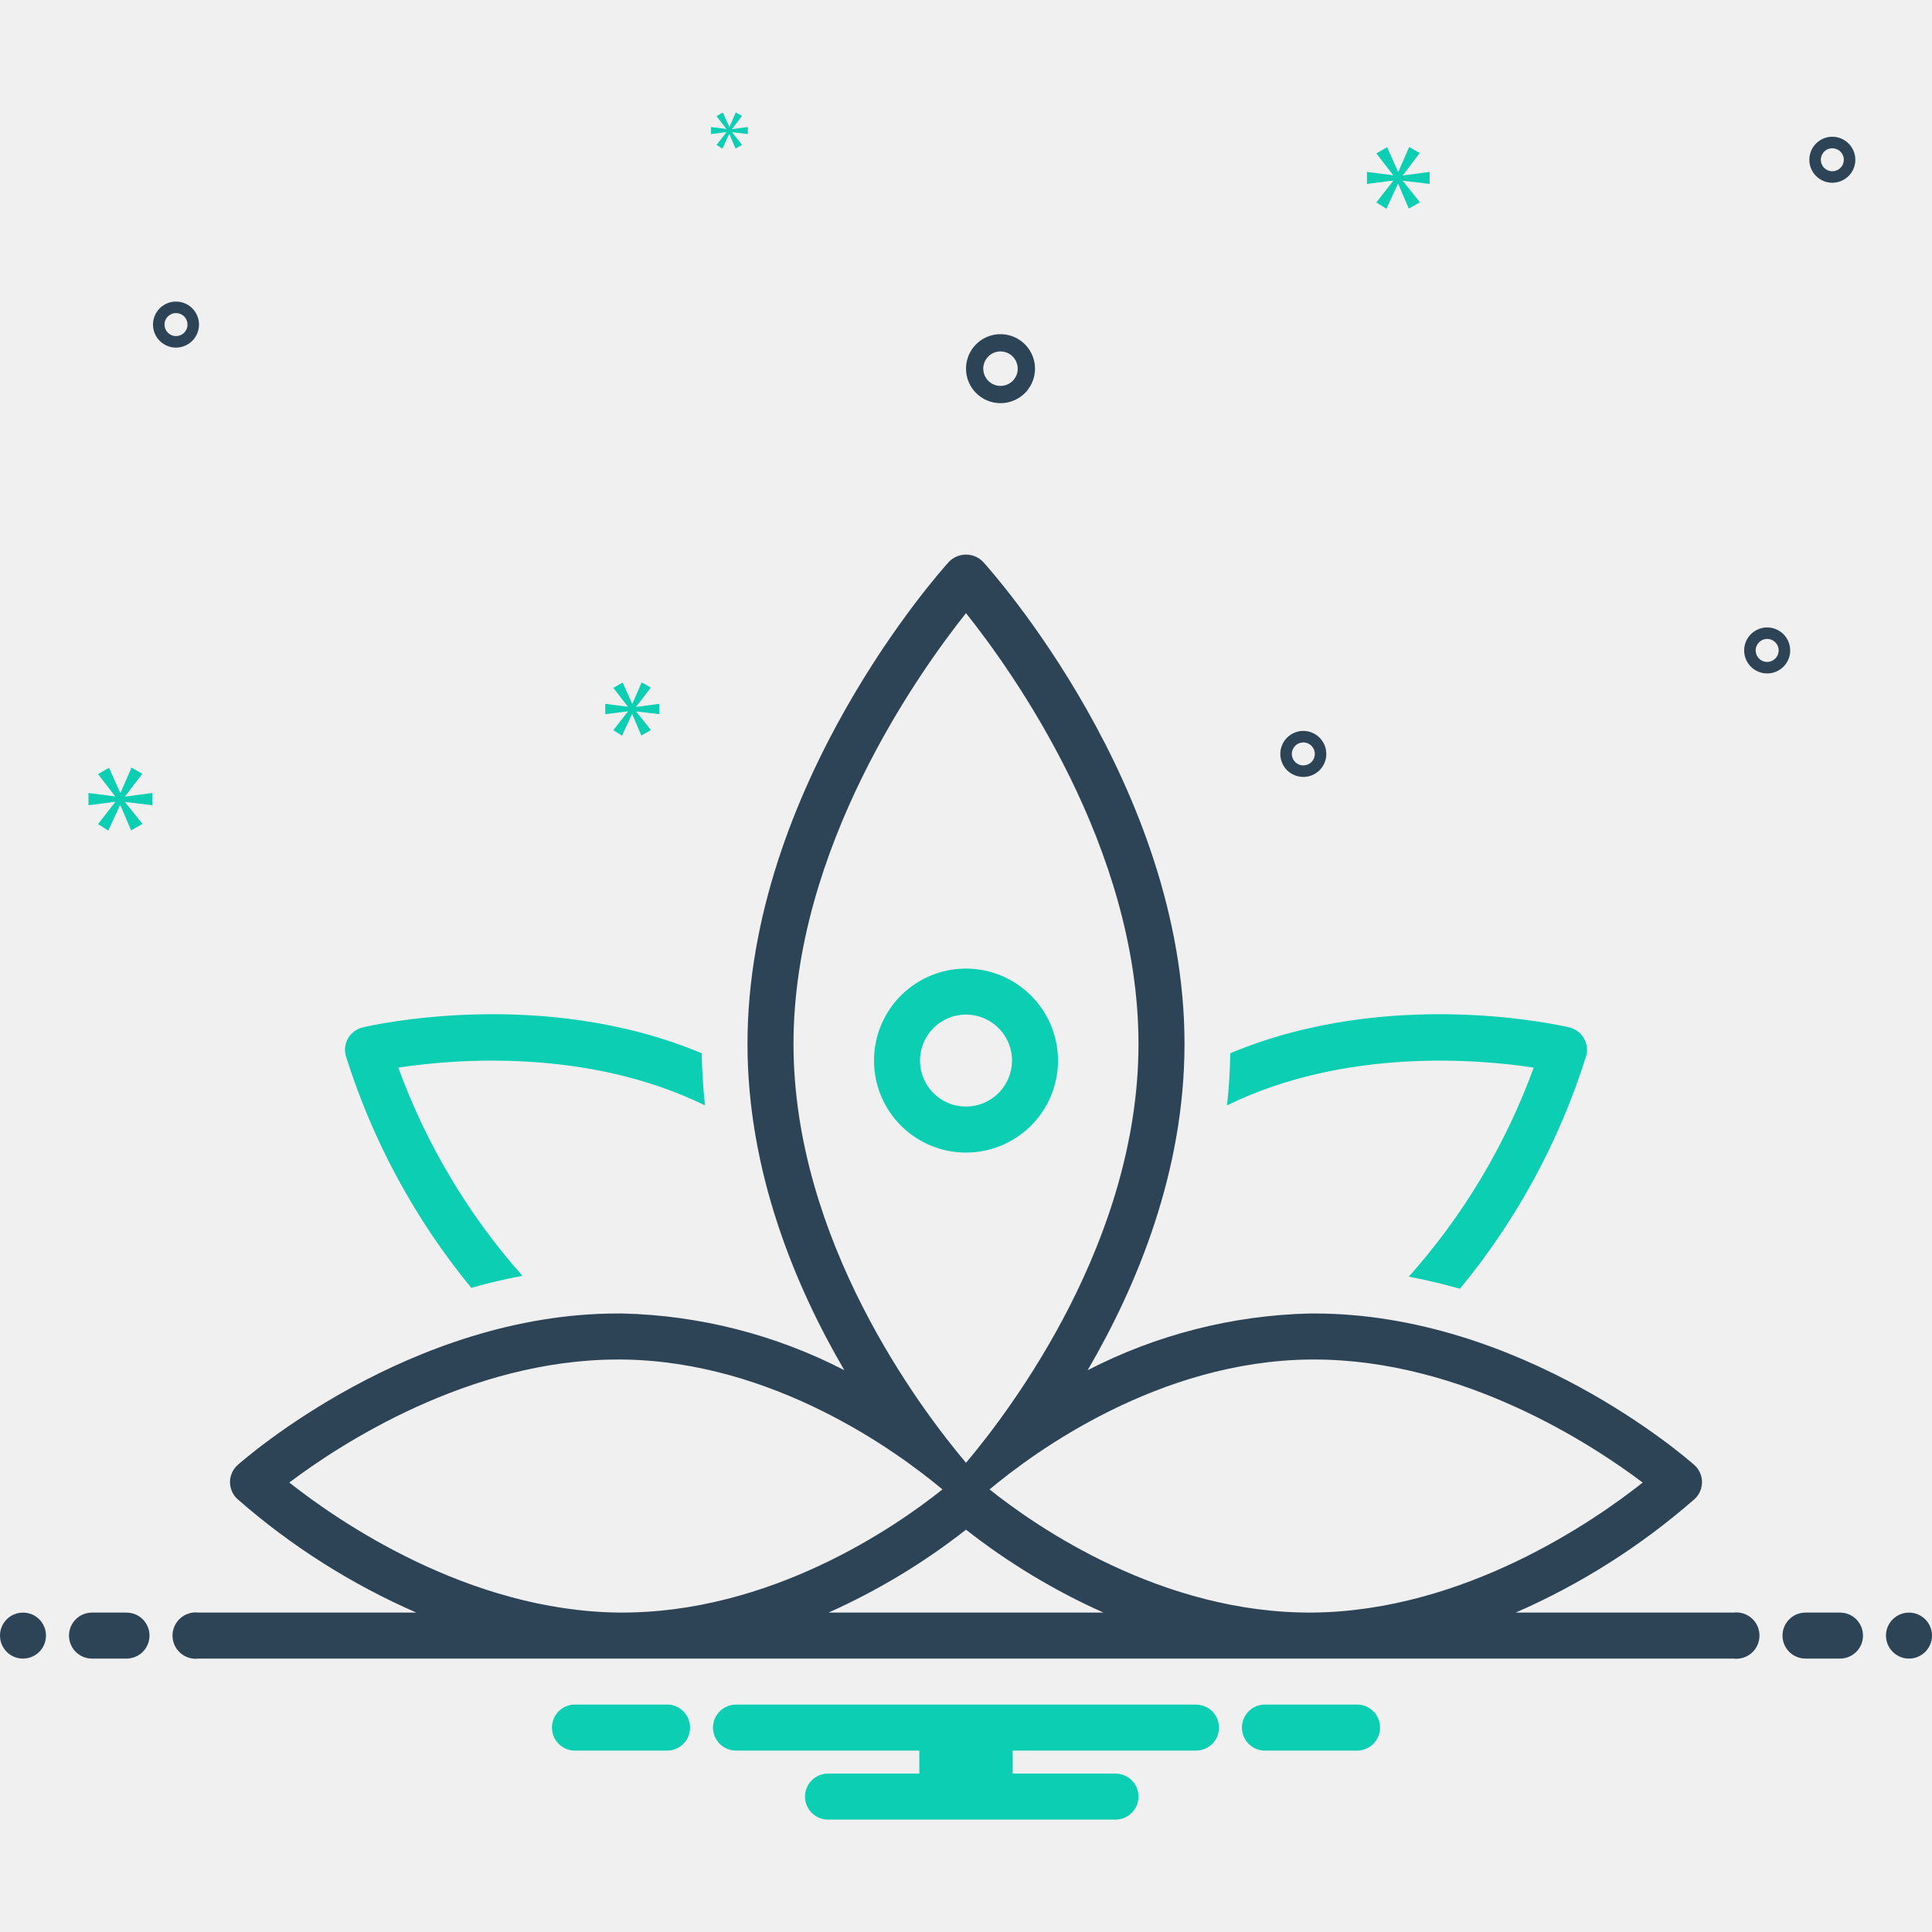
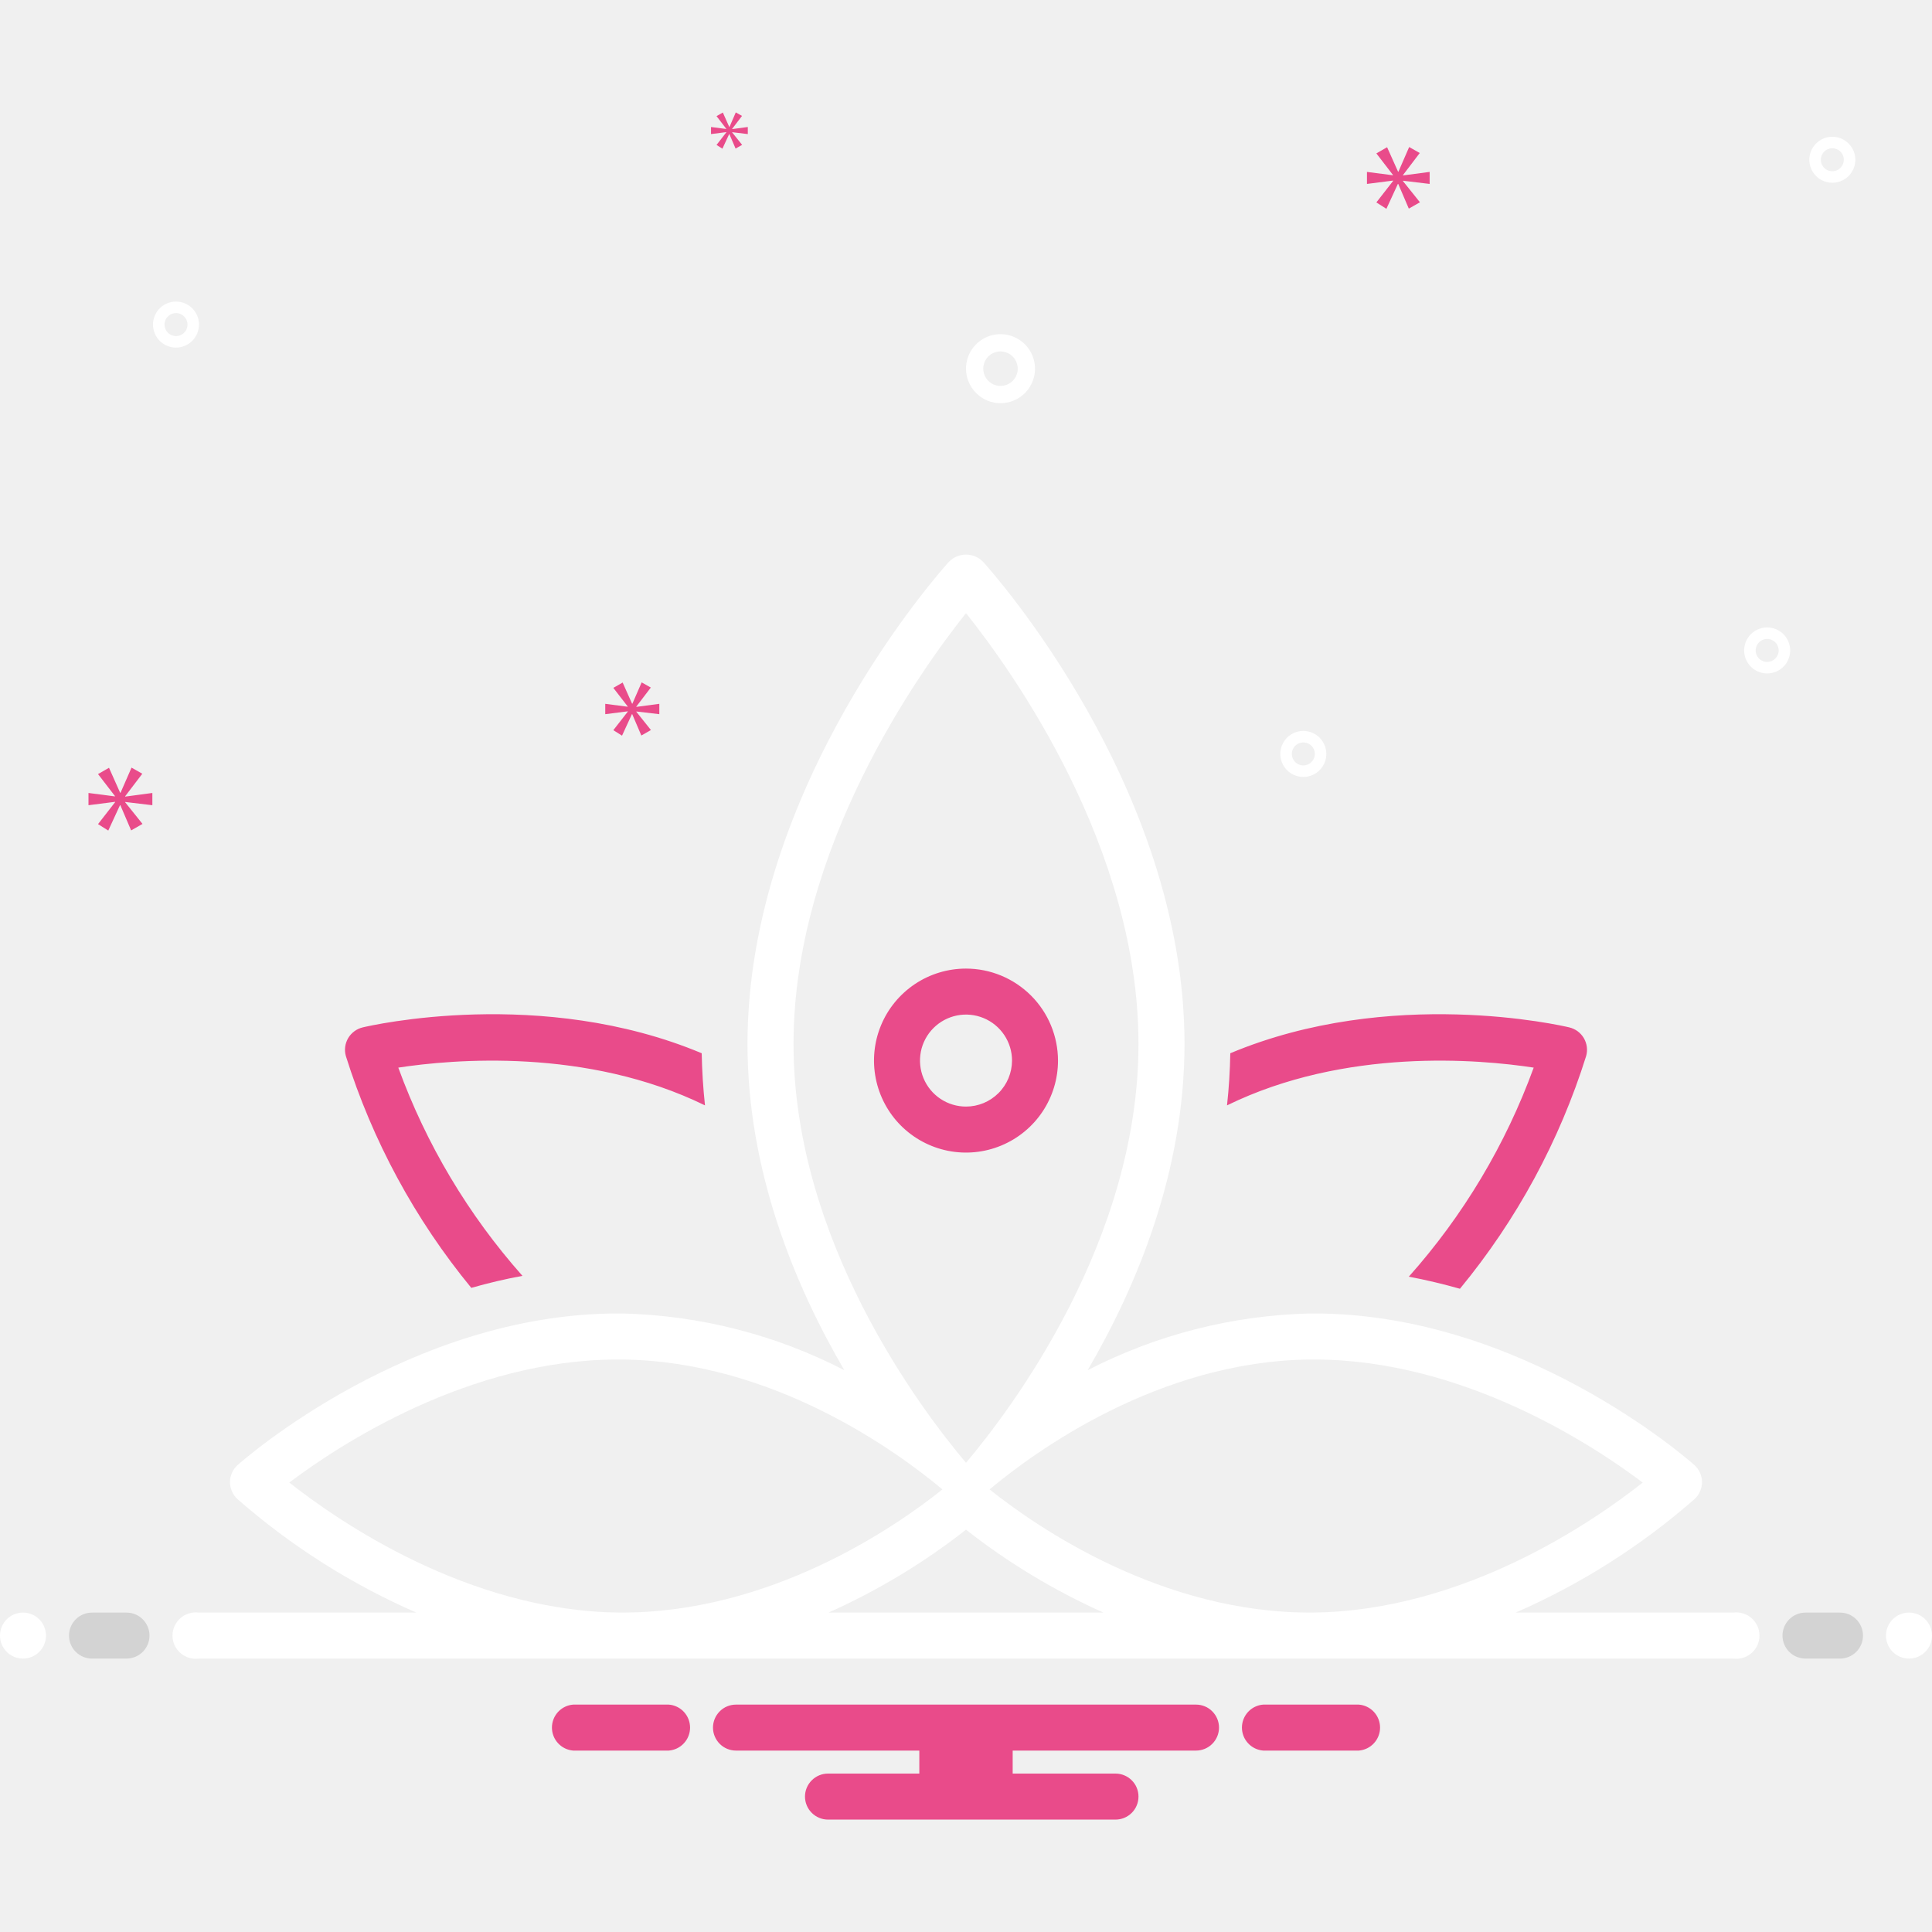
<svg xmlns="http://www.w3.org/2000/svg" width="50" height="50" viewBox="0 0 50 50" fill="none">
-   <g clip-path="url(#clip0_27_2)">
-     <path d="M12.197 33.33C12.633 33.205 13.075 33.101 13.521 33.019C12.12 31.441 11.03 29.613 10.308 27.63C11.717 27.414 15.186 27.11 18.245 28.607C18.197 28.164 18.169 27.715 18.16 27.258C14.015 25.521 9.593 26.54 9.386 26.589C9.308 26.608 9.234 26.642 9.17 26.69C9.105 26.738 9.051 26.798 9.01 26.867C8.97 26.937 8.943 27.014 8.933 27.093C8.923 27.173 8.929 27.254 8.951 27.331C9.638 29.52 10.74 31.557 12.197 33.33ZM39.692 27.63C38.967 29.622 37.87 31.458 36.46 33.04C36.914 33.126 37.355 33.232 37.783 33.353C39.25 31.575 40.359 29.53 41.049 27.331C41.071 27.254 41.077 27.173 41.067 27.093C41.057 27.014 41.03 26.937 40.99 26.867C40.949 26.798 40.895 26.738 40.831 26.69C40.766 26.642 40.692 26.608 40.614 26.589C40.407 26.54 35.985 25.521 31.84 27.258C31.832 27.714 31.804 28.164 31.755 28.607C34.815 27.11 38.283 27.414 39.692 27.63ZM25 25.067C24.529 25.067 24.069 25.206 23.677 25.468C23.286 25.73 22.98 26.101 22.8 26.537C22.62 26.971 22.573 27.45 22.665 27.912C22.757 28.374 22.983 28.798 23.316 29.131C23.649 29.464 24.074 29.691 24.535 29.783C24.997 29.875 25.476 29.828 25.911 29.647C26.346 29.467 26.718 29.162 26.98 28.77C27.241 28.379 27.381 27.919 27.381 27.448C27.38 26.816 27.129 26.211 26.683 25.765C26.236 25.319 25.631 25.067 25 25.067ZM25 28.638C24.765 28.638 24.534 28.568 24.339 28.438C24.143 28.307 23.99 28.121 23.9 27.903C23.81 27.686 23.787 27.446 23.832 27.215C23.878 26.984 23.992 26.772 24.158 26.606C24.325 26.439 24.537 26.326 24.768 26.28C24.999 26.234 25.238 26.258 25.456 26.348C25.673 26.438 25.859 26.59 25.99 26.786C26.121 26.982 26.191 27.212 26.191 27.448C26.19 27.763 26.065 28.066 25.841 28.289C25.618 28.512 25.316 28.638 25 28.638Z" fill="#0BCEB2" />
-     <path d="M25.893 10.434C26.069 10.434 26.242 10.382 26.389 10.284C26.536 10.186 26.65 10.046 26.718 9.883C26.785 9.72 26.803 9.54 26.769 9.367C26.734 9.194 26.649 9.035 26.524 8.91C26.399 8.785 26.24 8.7 26.067 8.666C25.894 8.631 25.714 8.649 25.551 8.716C25.388 8.784 25.249 8.898 25.151 9.045C25.052 9.192 25 9.365 25 9.541C25 9.778 25.094 10.005 25.262 10.172C25.429 10.34 25.656 10.434 25.893 10.434ZM25.893 9.095C25.981 9.095 26.067 9.121 26.141 9.17C26.214 9.219 26.271 9.289 26.305 9.371C26.339 9.452 26.348 9.542 26.331 9.628C26.314 9.715 26.271 9.795 26.209 9.857C26.146 9.919 26.067 9.962 25.98 9.979C25.893 9.996 25.804 9.988 25.722 9.954C25.64 9.92 25.571 9.863 25.522 9.789C25.473 9.716 25.446 9.63 25.446 9.541C25.447 9.423 25.494 9.309 25.577 9.226C25.661 9.142 25.774 9.095 25.893 9.095ZM45.734 16.238C45.617 16.238 45.501 16.273 45.404 16.338C45.306 16.404 45.229 16.497 45.184 16.605C45.139 16.714 45.127 16.834 45.15 16.949C45.173 17.065 45.23 17.171 45.313 17.254C45.397 17.337 45.503 17.394 45.618 17.417C45.734 17.44 45.853 17.428 45.962 17.383C46.071 17.338 46.164 17.262 46.229 17.164C46.295 17.066 46.33 16.951 46.33 16.833C46.329 16.675 46.267 16.524 46.155 16.412C46.043 16.301 45.892 16.238 45.734 16.238ZM45.734 17.131C45.675 17.131 45.618 17.113 45.569 17.081C45.52 17.048 45.482 17.001 45.459 16.947C45.437 16.892 45.431 16.833 45.442 16.775C45.454 16.717 45.482 16.664 45.524 16.623C45.565 16.581 45.618 16.553 45.676 16.541C45.734 16.53 45.794 16.535 45.848 16.558C45.903 16.581 45.949 16.619 45.982 16.668C46.014 16.717 46.032 16.774 46.032 16.833C46.032 16.912 46 16.988 45.945 17.043C45.889 17.099 45.813 17.131 45.734 17.131ZM33.73 18.916C33.612 18.916 33.497 18.951 33.399 19.017C33.301 19.082 33.225 19.175 33.18 19.284C33.135 19.393 33.123 19.512 33.146 19.628C33.169 19.743 33.226 19.849 33.309 19.933C33.392 20.016 33.498 20.072 33.614 20.095C33.729 20.118 33.849 20.107 33.958 20.061C34.067 20.017 34.16 19.94 34.225 19.842C34.29 19.744 34.325 19.629 34.325 19.512C34.325 19.354 34.262 19.203 34.151 19.091C34.039 18.979 33.888 18.916 33.73 18.916ZM33.73 19.809C33.671 19.809 33.614 19.792 33.565 19.759C33.516 19.726 33.478 19.68 33.455 19.625C33.433 19.571 33.427 19.511 33.438 19.453C33.45 19.396 33.478 19.343 33.52 19.301C33.561 19.259 33.614 19.231 33.672 19.22C33.73 19.208 33.79 19.214 33.844 19.237C33.898 19.259 33.945 19.297 33.977 19.346C34.01 19.395 34.028 19.453 34.028 19.512C34.028 19.59 33.996 19.666 33.94 19.722C33.885 19.778 33.809 19.809 33.73 19.809ZM47.42 3.539C47.303 3.539 47.188 3.574 47.09 3.64C46.992 3.705 46.916 3.798 46.871 3.907C46.826 4.016 46.814 4.135 46.837 4.251C46.86 4.366 46.916 4.472 47 4.555C47.083 4.639 47.189 4.695 47.304 4.718C47.42 4.741 47.54 4.729 47.648 4.684C47.757 4.639 47.85 4.563 47.916 4.465C47.981 4.367 48.016 4.252 48.016 4.135C48.016 3.977 47.953 3.825 47.841 3.714C47.73 3.602 47.578 3.539 47.42 3.539ZM47.42 4.432C47.362 4.432 47.304 4.415 47.255 4.382C47.206 4.349 47.168 4.303 47.146 4.248C47.123 4.194 47.117 4.134 47.129 4.076C47.14 4.019 47.169 3.966 47.21 3.924C47.252 3.882 47.305 3.854 47.362 3.843C47.42 3.831 47.48 3.837 47.534 3.86C47.589 3.882 47.635 3.92 47.668 3.969C47.701 4.018 47.718 4.076 47.718 4.135C47.718 4.213 47.687 4.289 47.631 4.345C47.575 4.401 47.499 4.432 47.42 4.432ZM5.15 8.4C5.15 8.283 5.115 8.167 5.05 8.07C4.985 7.972 4.892 7.895 4.783 7.85C4.674 7.805 4.554 7.794 4.439 7.816C4.323 7.839 4.217 7.896 4.134 7.979C4.051 8.063 3.994 8.169 3.971 8.284C3.948 8.4 3.96 8.519 4.005 8.628C4.05 8.737 4.126 8.83 4.224 8.895C4.322 8.961 4.437 8.996 4.555 8.996C4.713 8.995 4.864 8.933 4.976 8.821C5.087 8.709 5.15 8.558 5.15 8.4ZM4.257 8.4C4.257 8.341 4.275 8.284 4.308 8.235C4.34 8.186 4.387 8.148 4.441 8.125C4.496 8.103 4.555 8.097 4.613 8.108C4.671 8.12 4.724 8.148 4.766 8.19C4.807 8.231 4.835 8.284 4.847 8.342C4.858 8.4 4.853 8.46 4.83 8.514C4.808 8.569 4.769 8.615 4.72 8.648C4.671 8.68 4.614 8.698 4.555 8.698C4.476 8.698 4.401 8.666 4.345 8.611C4.289 8.555 4.258 8.479 4.257 8.4Z" fill="#2D4356" />
-     <path d="M3.24 20.606L3.683 20.024L3.404 19.866L3.119 20.518H3.11L2.821 19.87L2.537 20.033L2.975 20.602V20.611L2.29 20.522V20.839L2.979 20.751V20.76L2.537 21.328L2.802 21.495L3.105 20.839H3.115L3.394 21.491L3.688 21.323L3.24 20.764V20.755L3.943 20.839V20.522L3.24 20.616V20.606ZM18.798 3.424L18.544 3.751L18.696 3.848L18.87 3.47H18.876L19.037 3.845L19.206 3.749L18.948 3.427V3.421L19.353 3.47V3.287L18.948 3.341V3.335L19.203 3L19.042 2.909L18.879 3.285H18.873L18.707 2.912L18.544 3.006L18.796 3.333V3.338L18.401 3.287V3.47L18.798 3.419V3.424ZM36.999 4.76V4.449L36.309 4.54V4.531L36.743 3.96L36.469 3.805L36.191 4.444H36.181L35.898 3.81L35.62 3.97L36.049 4.527V4.536L35.377 4.449V4.76L36.054 4.673V4.682L35.62 5.239L35.88 5.404L36.177 4.76H36.186L36.46 5.399L36.748 5.235L36.309 4.687V4.677L36.999 4.76ZM16.468 18.286L16.843 17.794L16.606 17.66L16.366 18.211H16.358L16.114 17.664L15.873 17.802L16.244 18.282V18.29L15.664 18.215V18.483L16.248 18.409V18.416L15.873 18.897L16.098 19.039L16.354 18.483H16.362L16.598 19.035L16.846 18.893L16.468 18.42V18.413L17.063 18.483V18.215L16.468 18.294V18.286Z" fill="#0BCEB2" />
-     <path d="M0.595 42.924C0.924 42.924 1.19 42.658 1.19 42.329C1.19 42 0.924 41.734 0.595 41.734C0.266 41.734 0 42 0 42.329C0 42.658 0.266 42.924 0.595 42.924Z" fill="#2D4356" />
-     <path d="M3.274 41.734H2.381C2.223 41.734 2.072 41.796 1.96 41.908C1.848 42.02 1.786 42.171 1.786 42.329C1.786 42.487 1.848 42.638 1.96 42.75C2.072 42.861 2.223 42.924 2.381 42.924H3.274C3.432 42.924 3.583 42.861 3.695 42.75C3.806 42.638 3.869 42.487 3.869 42.329C3.869 42.171 3.806 42.02 3.695 41.908C3.583 41.796 3.432 41.734 3.274 41.734ZM47.619 41.734H46.726C46.568 41.734 46.417 41.796 46.305 41.908C46.194 42.02 46.131 42.171 46.131 42.329C46.131 42.487 46.194 42.638 46.305 42.75C46.417 42.861 46.568 42.924 46.726 42.924H47.619C47.777 42.924 47.928 42.861 48.04 42.75C48.152 42.638 48.214 42.487 48.214 42.329C48.214 42.171 48.152 42.02 48.04 41.908C47.928 41.796 47.777 41.734 47.619 41.734Z" fill="#2D4356" />
-     <path d="M49.405 42.924C49.733 42.924 50 42.658 50 42.329C50 42 49.733 41.734 49.405 41.734C49.076 41.734 48.809 42 48.809 42.329C48.809 42.658 49.076 42.924 49.405 42.924Z" fill="#2D4356" />
-     <path d="M35.165 44.115H32.692C32.542 44.126 32.402 44.194 32.3 44.304C32.198 44.415 32.141 44.559 32.141 44.71C32.141 44.86 32.198 45.005 32.3 45.115C32.402 45.226 32.542 45.293 32.692 45.305H35.165C35.315 45.293 35.455 45.226 35.557 45.115C35.659 45.005 35.716 44.86 35.716 44.71C35.716 44.559 35.659 44.415 35.557 44.304C35.455 44.194 35.315 44.126 35.165 44.115ZM17.308 44.115H14.835C14.685 44.126 14.545 44.194 14.443 44.304C14.341 44.415 14.284 44.559 14.284 44.71C14.284 44.86 14.341 45.005 14.443 45.115C14.545 45.226 14.685 45.293 14.835 45.305H17.308C17.458 45.293 17.598 45.226 17.7 45.115C17.802 45.005 17.859 44.86 17.859 44.71C17.859 44.559 17.802 44.415 17.7 44.304C17.598 44.194 17.458 44.126 17.308 44.115ZM30.952 44.115H19.048C18.89 44.115 18.738 44.177 18.627 44.289C18.515 44.401 18.452 44.552 18.452 44.71C18.452 44.868 18.515 45.019 18.627 45.131C18.738 45.242 18.89 45.305 19.048 45.305H23.792V45.9H21.429C21.271 45.9 21.119 45.963 21.008 46.075C20.896 46.186 20.833 46.338 20.833 46.495C20.833 46.653 20.896 46.805 21.008 46.916C21.119 47.028 21.271 47.091 21.429 47.091H28.869C29.027 47.091 29.178 47.028 29.29 46.916C29.402 46.805 29.464 46.653 29.464 46.495C29.464 46.338 29.402 46.186 29.29 46.075C29.178 45.963 29.027 45.9 28.869 45.9H26.208V45.305H30.952C31.11 45.305 31.262 45.242 31.373 45.131C31.485 45.019 31.548 44.868 31.548 44.71C31.548 44.552 31.485 44.401 31.373 44.289C31.262 44.177 31.11 44.115 30.952 44.115Z" fill="#0BCEB2" />
-     <path d="M44.857 41.734H39.225C40.911 40.998 42.474 40.007 43.857 38.794C43.918 38.738 43.967 38.669 43.999 38.593C44.032 38.517 44.048 38.434 44.048 38.351C44.047 38.268 44.028 38.186 43.994 38.111C43.959 38.035 43.91 37.968 43.848 37.913C43.666 37.752 39.374 33.993 34.011 33.993C33.971 33.993 33.93 33.993 33.89 33.993C31.89 34.042 29.927 34.543 28.148 35.461C29.419 33.288 30.655 30.327 30.655 27.016C30.655 20.357 25.654 14.773 25.441 14.539C25.383 14.48 25.315 14.433 25.239 14.401C25.163 14.369 25.082 14.353 25 14.353C24.918 14.353 24.837 14.369 24.761 14.401C24.685 14.433 24.617 14.48 24.559 14.539C24.346 14.773 19.345 20.357 19.345 27.016C19.345 30.327 20.581 33.288 21.851 35.46C20.073 34.543 18.11 34.041 16.11 33.993L15.989 33.993C10.626 33.993 6.334 37.752 6.152 37.913C6.09 37.968 6.04 38.035 6.006 38.111C5.971 38.186 5.953 38.268 5.952 38.351C5.951 38.434 5.968 38.516 6.001 38.593C6.033 38.669 6.082 38.738 6.143 38.794C7.526 40.007 9.089 40.998 10.775 41.734H5.143C5.058 41.723 4.972 41.73 4.89 41.755C4.808 41.779 4.733 41.821 4.669 41.878C4.605 41.934 4.553 42.004 4.518 42.081C4.483 42.159 4.464 42.243 4.464 42.329C4.464 42.414 4.483 42.499 4.518 42.577C4.553 42.654 4.605 42.724 4.669 42.78C4.733 42.836 4.808 42.878 4.89 42.903C4.972 42.928 5.058 42.935 5.143 42.924H44.857C44.942 42.935 45.028 42.928 45.11 42.903C45.191 42.878 45.267 42.836 45.331 42.78C45.395 42.724 45.447 42.654 45.482 42.577C45.517 42.499 45.535 42.414 45.535 42.329C45.535 42.243 45.517 42.159 45.482 42.081C45.447 42.004 45.395 41.934 45.331 41.878C45.267 41.821 45.191 41.779 45.11 41.755C45.028 41.73 44.942 41.723 44.857 41.734ZM33.902 35.184L34.008 35.184C37.872 35.184 41.238 37.407 42.513 38.369C41.252 39.367 37.898 41.691 33.981 41.733C30.069 41.766 26.812 39.508 25.61 38.546C26.79 37.559 29.99 35.226 33.902 35.184ZM20.536 27.016C20.536 21.943 23.796 17.381 25 15.868C26.206 17.379 29.464 21.934 29.464 27.016C29.464 32.095 26.193 36.442 25 37.857C23.807 36.442 20.536 32.095 20.536 27.016ZM15.992 35.184L16.098 35.184C20.01 35.226 23.21 37.559 24.39 38.546C23.188 39.508 19.938 41.763 16.019 41.733C12.113 41.691 8.752 39.367 7.487 38.368C8.763 37.406 12.129 35.184 15.992 35.184ZM21.441 41.734C22.71 41.167 23.906 40.446 25 39.588C26.094 40.446 27.289 41.167 28.558 41.734H21.441Z" fill="#2D4356" />
-   </g>
-   <defs>
-     <clipPath id="clip0_27_2">
-       <rect width="50" height="50" fill="white" />
-     </clipPath>
-   </defs>
+   <path d="M12.197 33.33C12.633 33.205 13.075 33.101 13.521 33.019C12.12 31.441 11.03 29.613 10.308 27.63C11.717 27.414 15.186 27.11 18.245 28.607C18.197 28.164 18.169 27.715 18.16 27.258C14.015 25.521 9.593 26.54 9.386 26.589C9.308 26.608 9.234 26.642 9.17 26.69C9.105 26.738 9.051 26.798 9.01 26.867C8.97 26.937 8.943 27.014 8.933 27.093C8.923 27.173 8.929 27.254 8.951 27.331C9.638 29.52 10.74 31.557 12.197 33.33ZM39.692 27.63C38.967 29.622 37.87 31.458 36.46 33.04C36.914 33.126 37.355 33.232 37.783 33.353C39.25 31.575 40.359 29.53 41.049 27.331C41.071 27.254 41.077 27.173 41.067 27.093C41.057 27.014 41.03 26.937 40.99 26.867C40.949 26.798 40.895 26.738 40.831 26.69C40.766 26.642 40.692 26.608 40.614 26.589C40.407 26.54 35.985 25.521 31.84 27.258C31.832 27.714 31.804 28.164 31.755 28.607C34.815 27.11 38.283 27.414 39.692 27.63ZM25 25.067C24.529 25.067 24.069 25.206 23.677 25.468C23.286 25.73 22.98 26.101 22.8 26.537C22.62 26.971 22.573 27.45 22.665 27.912C22.757 28.374 22.983 28.798 23.316 29.131C23.649 29.464 24.074 29.691 24.535 29.783C24.997 29.875 25.476 29.828 25.911 29.647C26.346 29.467 26.718 29.162 26.98 28.77C27.241 28.379 27.381 27.919 27.381 27.448C27.38 26.816 27.129 26.211 26.683 25.765C26.236 25.319 25.631 25.067 25 25.067ZM25 28.638C24.765 28.638 24.534 28.568 24.339 28.438C24.143 28.307 23.99 28.121 23.9 27.903C23.81 27.686 23.787 27.446 23.832 27.215C23.878 26.984 23.992 26.772 24.158 26.606C24.325 26.439 24.537 26.326 24.768 26.28C24.999 26.234 25.238 26.258 25.456 26.348C25.673 26.438 25.859 26.59 25.99 26.786C26.121 26.982 26.191 27.212 26.191 27.448C26.19 27.763 26.065 28.066 25.841 28.289C25.618 28.512 25.316 28.638 25 28.638Z" fill="#E94B8A" />
+   <path d="M25.893 10.434C26.069 10.434 26.242 10.382 26.389 10.284C26.536 10.186 26.65 10.046 26.718 9.883C26.785 9.72 26.803 9.54 26.768 9.367C26.734 9.194 26.649 9.035 26.524 8.91C26.399 8.785 26.24 8.7 26.067 8.666C25.894 8.631 25.714 8.649 25.551 8.716C25.388 8.784 25.249 8.898 25.151 9.045C25.052 9.192 25 9.365 25 9.541C25 9.778 25.094 10.005 25.262 10.172C25.429 10.34 25.656 10.434 25.893 10.434ZM25.893 9.095C25.981 9.095 26.067 9.121 26.141 9.17C26.214 9.219 26.271 9.289 26.305 9.371C26.339 9.452 26.348 9.542 26.331 9.628C26.314 9.715 26.271 9.795 26.209 9.857C26.146 9.919 26.067 9.962 25.98 9.979C25.893 9.996 25.804 9.988 25.722 9.954C25.64 9.92 25.571 9.863 25.522 9.789C25.473 9.716 25.446 9.63 25.446 9.541C25.447 9.423 25.494 9.309 25.577 9.226C25.661 9.142 25.774 9.095 25.893 9.095ZM45.734 16.238C45.617 16.238 45.501 16.273 45.404 16.338C45.306 16.404 45.229 16.497 45.184 16.605C45.139 16.714 45.127 16.834 45.15 16.949C45.173 17.065 45.23 17.171 45.313 17.254C45.397 17.337 45.503 17.394 45.618 17.417C45.734 17.44 45.853 17.428 45.962 17.383C46.071 17.338 46.164 17.262 46.229 17.164C46.294 17.066 46.33 16.951 46.33 16.833C46.329 16.675 46.267 16.524 46.155 16.412C46.043 16.301 45.892 16.238 45.734 16.238ZM45.734 17.131C45.675 17.131 45.618 17.113 45.569 17.081C45.52 17.048 45.482 17.001 45.459 16.947C45.437 16.892 45.431 16.833 45.442 16.775C45.454 16.717 45.482 16.664 45.524 16.623C45.565 16.581 45.618 16.553 45.676 16.541C45.734 16.53 45.794 16.535 45.848 16.558C45.903 16.581 45.949 16.619 45.982 16.668C46.014 16.717 46.032 16.774 46.032 16.833C46.032 16.912 46 16.988 45.945 17.043C45.889 17.099 45.813 17.131 45.734 17.131ZM33.73 18.916C33.612 18.916 33.497 18.951 33.399 19.017C33.301 19.082 33.225 19.175 33.18 19.284C33.135 19.393 33.123 19.512 33.146 19.628C33.169 19.743 33.226 19.849 33.309 19.933C33.392 20.016 33.498 20.072 33.614 20.095C33.729 20.118 33.849 20.107 33.958 20.061C34.067 20.017 34.16 19.94 34.225 19.842C34.29 19.744 34.325 19.629 34.325 19.512C34.325 19.354 34.262 19.203 34.151 19.091C34.039 18.979 33.888 18.916 33.73 18.916ZM33.73 19.809C33.671 19.809 33.614 19.792 33.565 19.759C33.516 19.726 33.478 19.68 33.455 19.625C33.433 19.571 33.427 19.511 33.438 19.453C33.45 19.396 33.478 19.343 33.52 19.301C33.561 19.259 33.614 19.231 33.672 19.22C33.73 19.208 33.79 19.214 33.844 19.237C33.898 19.259 33.945 19.297 33.977 19.346C34.01 19.395 34.028 19.453 34.028 19.512C34.028 19.59 33.996 19.666 33.94 19.722C33.885 19.778 33.809 19.809 33.73 19.809ZM47.42 3.539C47.303 3.539 47.188 3.574 47.09 3.64C46.992 3.705 46.916 3.798 46.871 3.907C46.825 4.016 46.814 4.135 46.837 4.251C46.86 4.366 46.916 4.472 47 4.555C47.083 4.639 47.189 4.695 47.304 4.718C47.42 4.741 47.539 4.729 47.648 4.684C47.757 4.639 47.85 4.563 47.915 4.465C47.981 4.367 48.016 4.252 48.016 4.135C48.016 3.977 47.953 3.825 47.841 3.714C47.73 3.602 47.578 3.539 47.42 3.539ZM47.42 4.432C47.362 4.432 47.304 4.415 47.255 4.382C47.206 4.349 47.168 4.303 47.146 4.248C47.123 4.194 47.117 4.134 47.129 4.076C47.14 4.019 47.169 3.966 47.21 3.924C47.252 3.882 47.305 3.854 47.362 3.843C47.42 3.831 47.48 3.837 47.534 3.86C47.589 3.882 47.635 3.92 47.668 3.969C47.701 4.018 47.718 4.076 47.718 4.135C47.718 4.213 47.687 4.289 47.631 4.345C47.575 4.401 47.499 4.432 47.42 4.432ZM5.15 8.4C5.15 8.283 5.115 8.167 5.05 8.07C4.985 7.972 4.892 7.895 4.783 7.85C4.674 7.805 4.554 7.794 4.439 7.816C4.323 7.839 4.217 7.896 4.134 7.979C4.051 8.063 3.994 8.169 3.971 8.284C3.948 8.4 3.96 8.519 4.005 8.628C4.05 8.737 4.126 8.83 4.224 8.895C4.322 8.961 4.437 8.996 4.555 8.996C4.713 8.995 4.864 8.933 4.976 8.821C5.087 8.709 5.15 8.558 5.15 8.4ZM4.257 8.4C4.257 8.341 4.275 8.284 4.308 8.235C4.34 8.186 4.387 8.148 4.441 8.125C4.496 8.103 4.555 8.097 4.613 8.108C4.671 8.12 4.724 8.148 4.765 8.19C4.807 8.231 4.835 8.284 4.847 8.342C4.858 8.4 4.853 8.46 4.83 8.514C4.807 8.569 4.769 8.615 4.72 8.648C4.671 8.68 4.614 8.698 4.555 8.698C4.476 8.698 4.4 8.666 4.345 8.611C4.289 8.555 4.258 8.479 4.257 8.4Z" fill="white" />
+   <path d="M3.24 20.606L3.683 20.024L3.404 19.866L3.119 20.518H3.11L2.821 19.87L2.537 20.033L2.975 20.602V20.611L2.29 20.522V20.839L2.979 20.751V20.76L2.537 21.328L2.802 21.495L3.105 20.839H3.115L3.394 21.491L3.688 21.323L3.24 20.764V20.755L3.943 20.839V20.522L3.24 20.616V20.606ZM18.798 3.424L18.544 3.751L18.696 3.848L18.871 3.47H18.876L19.037 3.845L19.206 3.749L18.948 3.427V3.421L19.353 3.47V3.287L18.948 3.341V3.335L19.203 3L19.042 2.909L18.879 3.285H18.873L18.707 2.912L18.544 3.006L18.796 3.333V3.338L18.401 3.287V3.47L18.798 3.419V3.424ZM36.999 4.76V4.449L36.309 4.54V4.531L36.743 3.96L36.469 3.805L36.191 4.444H36.182L35.898 3.81L35.62 3.97L36.049 4.527V4.536L35.377 4.449V4.76L36.054 4.673V4.682L35.62 5.239L35.88 5.404L36.177 4.76H36.186L36.46 5.399L36.748 5.235L36.309 4.687V4.677L36.999 4.76ZM16.468 18.286L16.843 17.794L16.606 17.66L16.366 18.211H16.358L16.114 17.664L15.873 17.802L16.244 18.282V18.29L15.664 18.215V18.483L16.248 18.409V18.416L15.873 18.897L16.098 19.039L16.354 18.483H16.362L16.598 19.035L16.846 18.893L16.468 18.42V18.413L17.063 18.483V18.215L16.468 18.294V18.286Z" fill="#E94B8A" />
+   <path d="M0.595 42.924C0.924 42.924 1.19 42.658 1.19 42.329C1.19 42 0.924 41.734 0.595 41.734C0.266 41.734 0 42 0 42.329C0 42.658 0.266 42.924 0.595 42.924Z" fill="white" />
+   <path d="M3.274 41.734H2.381C2.223 41.734 2.072 41.796 1.96 41.908C1.848 42.02 1.786 42.171 1.786 42.329C1.786 42.487 1.848 42.638 1.96 42.75C2.072 42.861 2.223 42.924 2.381 42.924H3.274C3.432 42.924 3.583 42.861 3.695 42.75C3.806 42.638 3.869 42.487 3.869 42.329C3.869 42.171 3.806 42.02 3.695 41.908C3.583 41.796 3.432 41.734 3.274 41.734ZM47.619 41.734H46.726C46.568 41.734 46.417 41.796 46.305 41.908C46.194 42.02 46.131 42.171 46.131 42.329C46.131 42.487 46.194 42.638 46.305 42.75C46.417 42.861 46.568 42.924 46.726 42.924H47.619C47.777 42.924 47.928 42.861 48.04 42.75C48.152 42.638 48.214 42.487 48.214 42.329C48.214 42.171 48.152 42.02 48.04 41.908C47.928 41.796 47.777 41.734 47.619 41.734Z" fill="#D3D3D3" />
+   <path d="M49.405 42.924C49.733 42.924 50 42.658 50 42.329C50 42 49.733 41.734 49.405 41.734C49.076 41.734 48.809 42 48.809 42.329C48.809 42.658 49.076 42.924 49.405 42.924Z" fill="white" />
+   <path d="M35.165 44.115H32.692C32.542 44.126 32.402 44.194 32.3 44.304C32.198 44.415 32.141 44.559 32.141 44.71C32.141 44.86 32.198 45.005 32.3 45.115C32.402 45.226 32.542 45.293 32.692 45.305H35.165C35.315 45.293 35.455 45.226 35.557 45.115C35.659 45.005 35.716 44.86 35.716 44.71C35.716 44.559 35.659 44.415 35.557 44.304C35.455 44.194 35.315 44.126 35.165 44.115ZM17.308 44.115H14.835C14.685 44.126 14.545 44.194 14.443 44.304C14.341 44.415 14.284 44.559 14.284 44.71C14.284 44.86 14.341 45.005 14.443 45.115C14.545 45.226 14.685 45.293 14.835 45.305H17.308C17.458 45.293 17.598 45.226 17.7 45.115C17.802 45.005 17.859 44.86 17.859 44.71C17.859 44.559 17.802 44.415 17.7 44.304C17.598 44.194 17.458 44.126 17.308 44.115ZM30.952 44.115H19.048C18.89 44.115 18.738 44.177 18.627 44.289C18.515 44.401 18.452 44.552 18.452 44.71C18.452 44.868 18.515 45.019 18.627 45.131C18.738 45.242 18.89 45.305 19.048 45.305H23.792V45.9H21.429C21.271 45.9 21.119 45.963 21.008 46.075C20.896 46.186 20.833 46.338 20.833 46.495C20.833 46.653 20.896 46.805 21.008 46.916C21.119 47.028 21.271 47.091 21.429 47.091H28.869C29.027 47.091 29.178 47.028 29.29 46.916C29.402 46.805 29.464 46.653 29.464 46.495C29.464 46.338 29.402 46.186 29.29 46.075C29.178 45.963 29.027 45.9 28.869 45.9H26.208V45.305H30.952C31.11 45.305 31.262 45.242 31.373 45.131C31.485 45.019 31.548 44.868 31.548 44.71C31.548 44.552 31.485 44.401 31.373 44.289C31.262 44.177 31.11 44.115 30.952 44.115Z" fill="#E94B8A" />
+   <path d="M44.857 41.734H39.225C40.911 40.998 42.474 40.007 43.857 38.794C43.918 38.738 43.967 38.669 43.999 38.593C44.032 38.517 44.048 38.434 44.048 38.351C44.047 38.268 44.028 38.186 43.994 38.111C43.959 38.035 43.91 37.968 43.848 37.913C43.666 37.752 39.374 33.993 34.011 33.993C33.971 33.993 33.93 33.993 33.89 33.993C31.89 34.042 29.927 34.543 28.148 35.461C29.419 33.288 30.655 30.327 30.655 27.016C30.655 20.357 25.654 14.773 25.441 14.539C25.383 14.48 25.315 14.433 25.239 14.401C25.163 14.369 25.082 14.353 25 14.353C24.918 14.353 24.837 14.369 24.761 14.401C24.685 14.433 24.617 14.48 24.559 14.539C24.346 14.773 19.345 20.357 19.345 27.016C19.345 30.327 20.581 33.288 21.851 35.46C20.073 34.543 18.11 34.041 16.11 33.993L15.989 33.993C10.626 33.993 6.334 37.752 6.152 37.913C6.09 37.968 6.04 38.035 6.006 38.111C5.971 38.186 5.953 38.268 5.952 38.351C5.951 38.434 5.968 38.516 6.001 38.593C6.033 38.669 6.082 38.738 6.143 38.794C7.526 40.007 9.089 40.998 10.775 41.734H5.143C5.058 41.723 4.972 41.73 4.89 41.755C4.808 41.779 4.733 41.821 4.669 41.878C4.605 41.934 4.553 42.004 4.518 42.081C4.483 42.159 4.464 42.243 4.464 42.329C4.464 42.414 4.483 42.499 4.518 42.577C4.553 42.654 4.605 42.724 4.669 42.78C4.733 42.836 4.808 42.878 4.89 42.903C4.972 42.928 5.058 42.935 5.143 42.924H44.857C44.942 42.935 45.028 42.928 45.11 42.903C45.191 42.878 45.267 42.836 45.331 42.78C45.395 42.724 45.447 42.654 45.482 42.577C45.517 42.499 45.535 42.414 45.535 42.329C45.535 42.243 45.517 42.159 45.482 42.081C45.447 42.004 45.395 41.934 45.331 41.878C45.267 41.821 45.191 41.779 45.11 41.755C45.028 41.73 44.942 41.723 44.857 41.734ZM33.902 35.184L34.008 35.184C37.872 35.184 41.238 37.407 42.513 38.369C41.252 39.367 37.898 41.691 33.981 41.733C30.069 41.766 26.812 39.508 25.61 38.546C26.79 37.559 29.99 35.226 33.902 35.184ZM20.536 27.016C20.536 21.943 23.796 17.381 25 15.868C26.206 17.379 29.464 21.934 29.464 27.016C29.464 32.095 26.193 36.442 25 37.857C23.807 36.442 20.536 32.095 20.536 27.016ZM15.992 35.184L16.098 35.184C20.01 35.226 23.21 37.559 24.39 38.546C23.188 39.508 19.938 41.763 16.019 41.733C12.113 41.691 8.752 39.367 7.487 38.368C8.763 37.406 12.129 35.184 15.992 35.184ZM21.441 41.734C22.71 41.167 23.906 40.446 25 39.588C26.094 40.446 27.289 41.167 28.558 41.734H21.441Z" fill="white" />
</svg>
